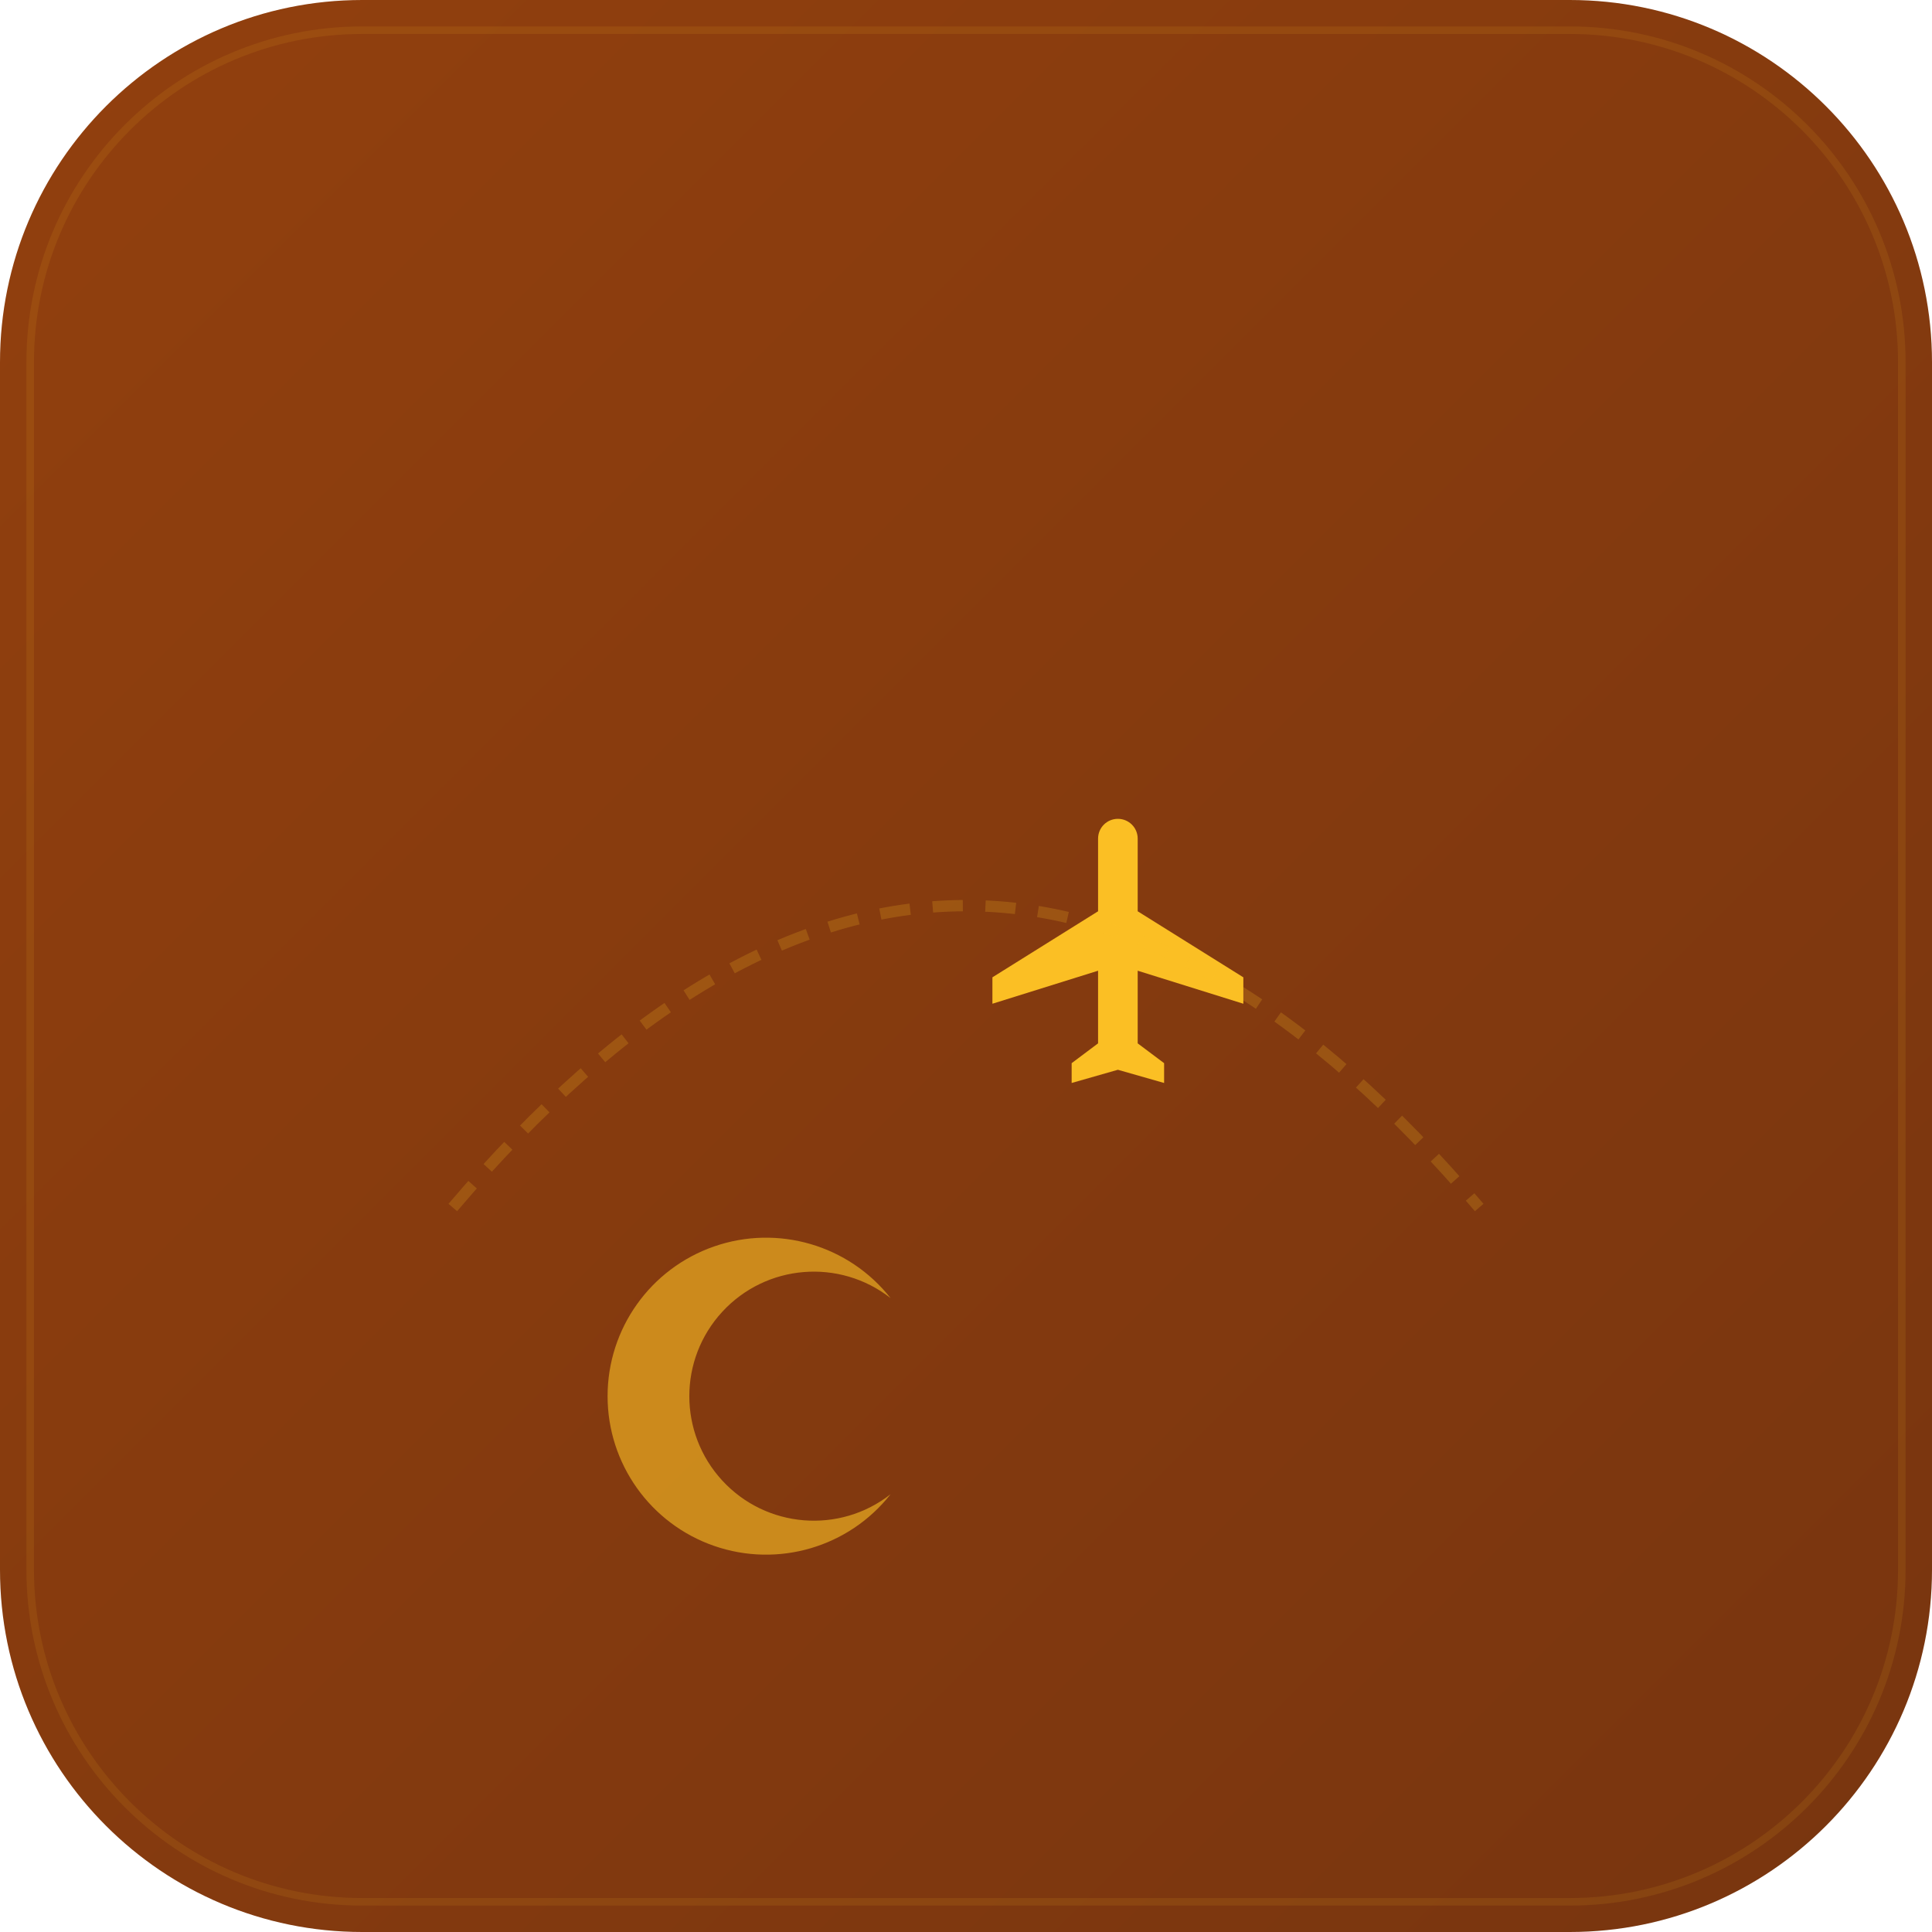
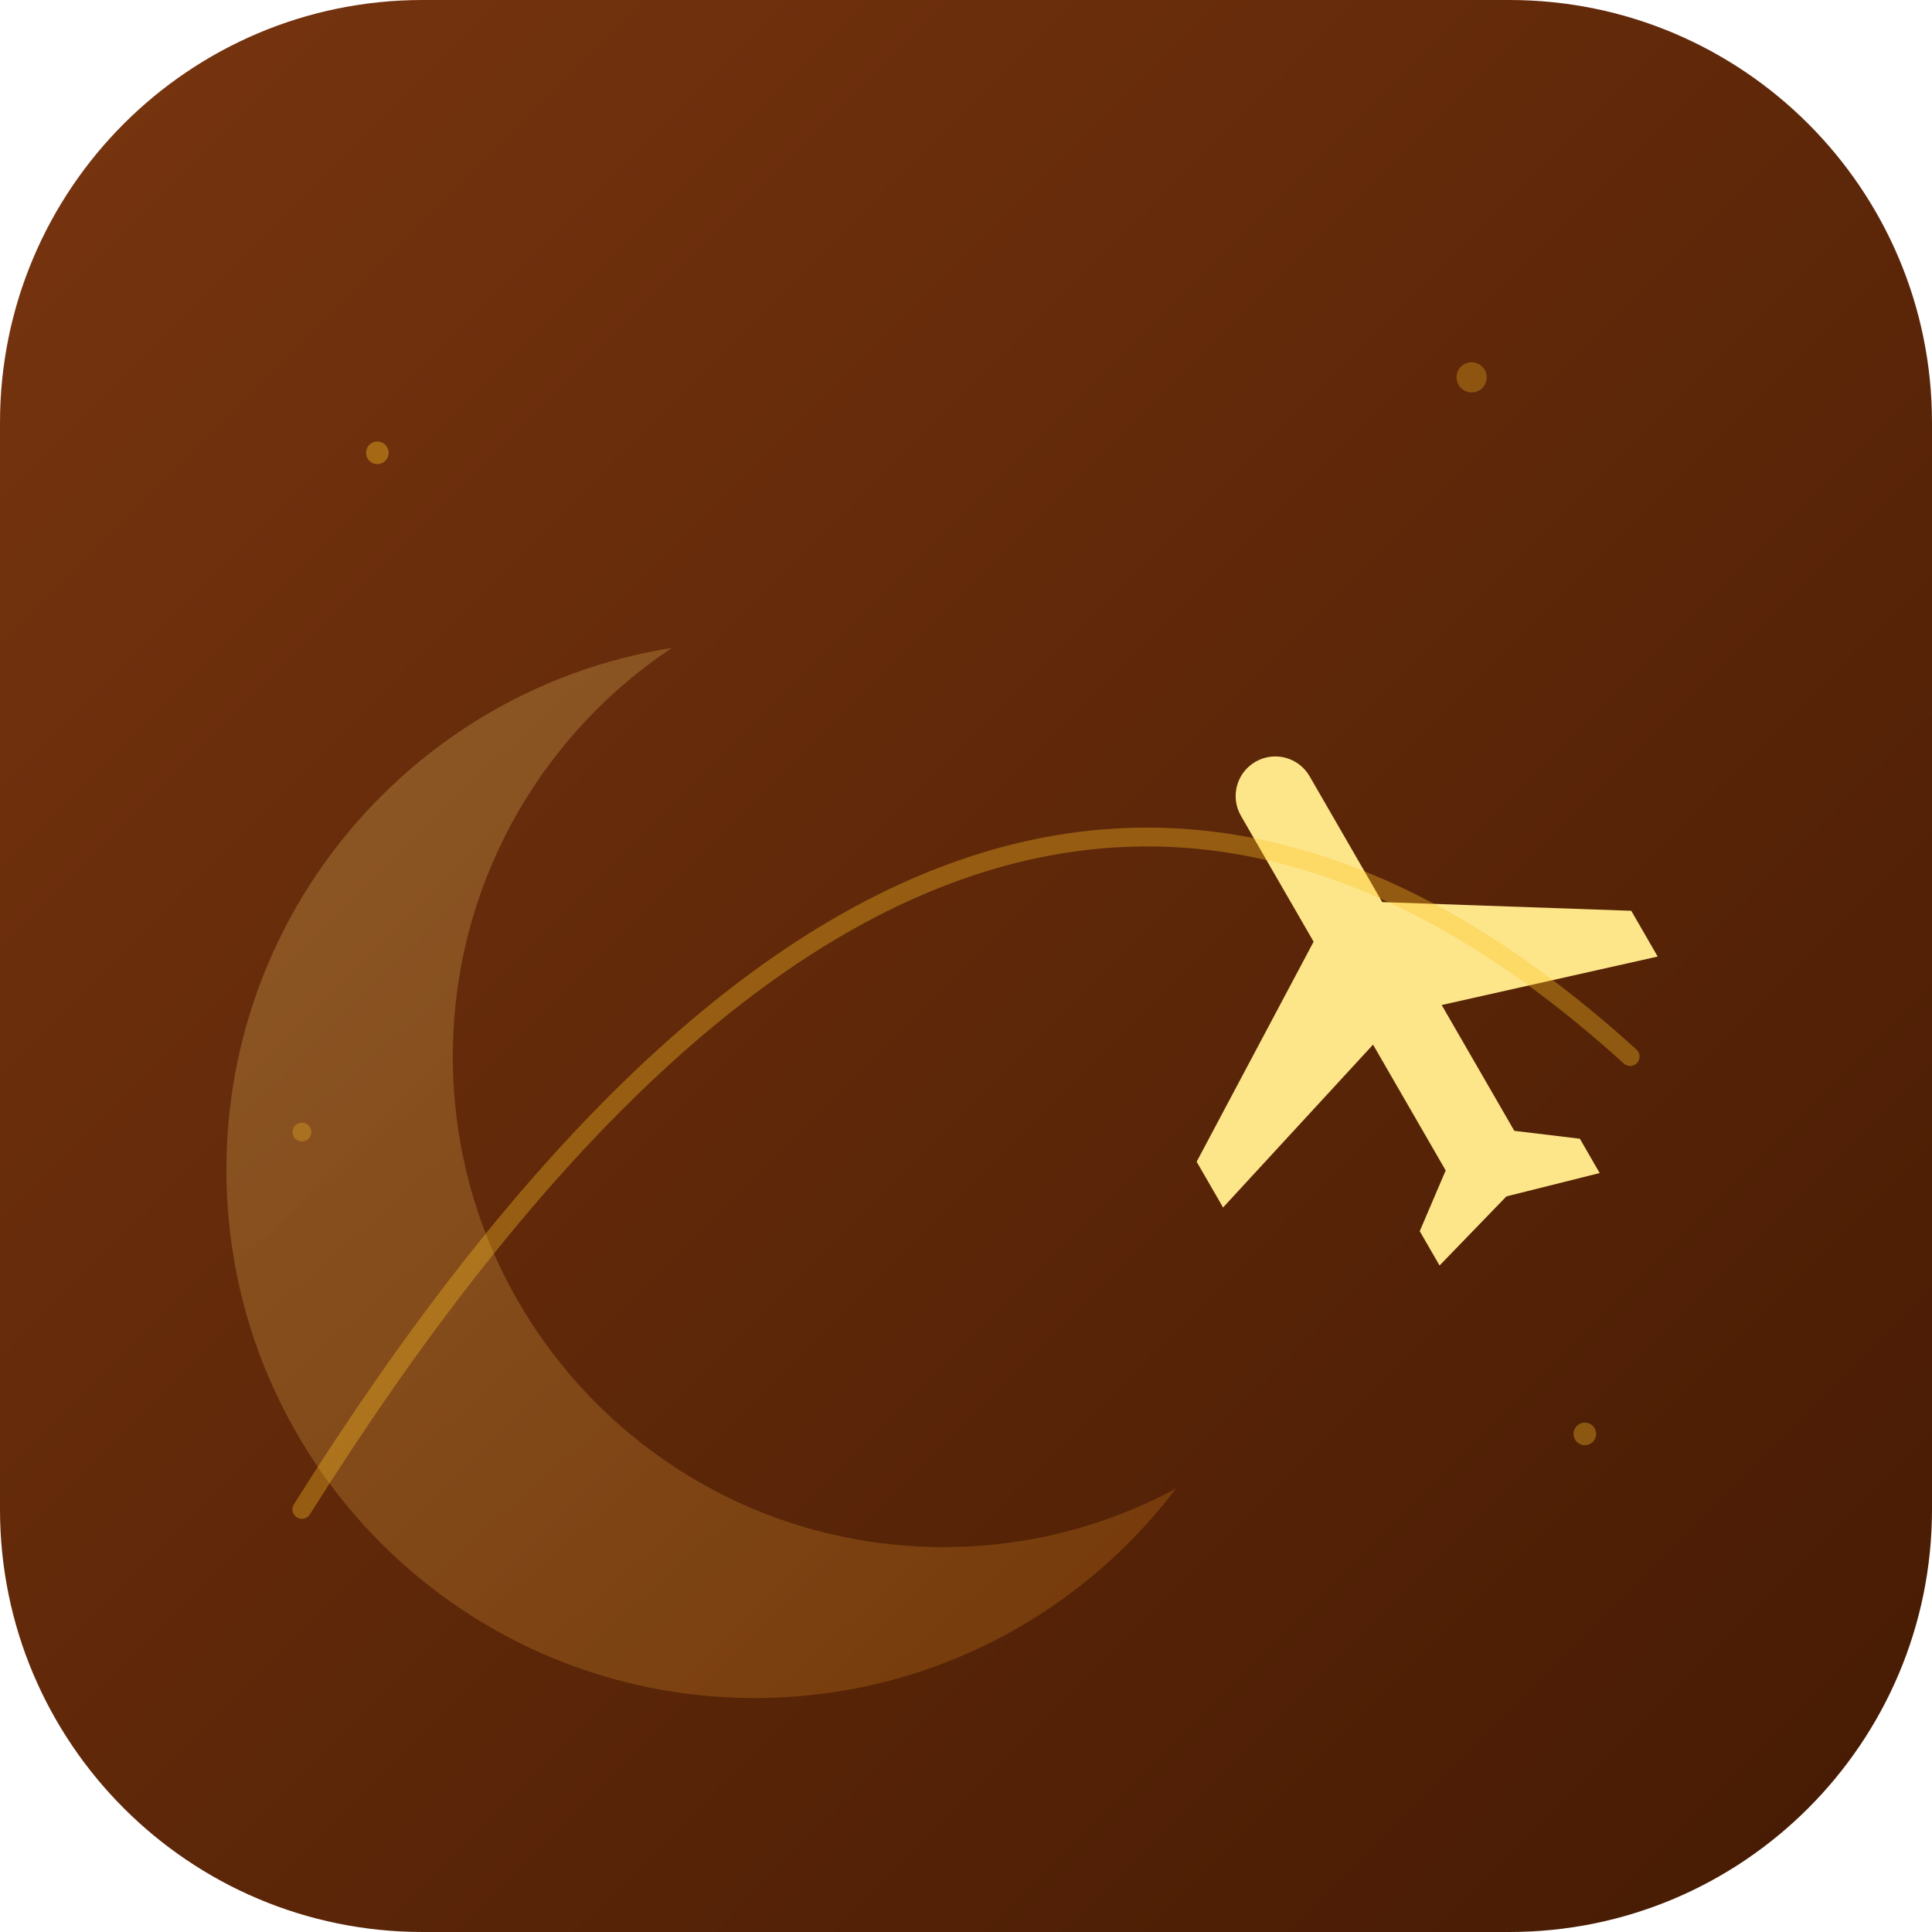
<svg xmlns="http://www.w3.org/2000/svg" width="512" height="512" viewBox="0 0 512 512">
  <defs>
    <linearGradient id="bg" x1="0" y1="0" x2="512" y2="512" gradientUnits="userSpaceOnUse">
-       <stop stop-color="#92400E" />
-       <stop offset="1" stop-color="#78350F" />
+       <stop stop-color="#78350F" />
+       <stop offset="1" stop-color="#451A03" />
+     </linearGradient>
+     <linearGradient id="gold" x1="100" y1="80" x2="400" y2="420" gradientUnits="userSpaceOnUse">
+       <stop stop-color="#FDE68A" />
+       <stop offset="1" stop-color="#D97706" />
    </linearGradient>
  </defs>
-   <rect width="512" height="512" rx="96" fill="url(#bg)" />
-   <rect x="8" y="8" width="496" height="496" rx="88" fill="none" stroke="#FBBF24" stroke-opacity="0.1" stroke-width="2" />
-   <g transform="translate(256,210) scale(3.5)">
-     <path d="M21 16v-2l-8-5V3.5c0-.83-.67-1.5-1.5-1.5S10 2.67 10 3.5V9l-8 5v2l8-2.5V19l-2 1.5V22l3.5-1 3.5 1v-1.5L13 19v-5.5l8 2.5z" fill="#FBBF24" />
+   <rect width="512" height="512" rx="112" fill="url(#bg)" />
+   <circle cx="200" cy="310" r="140" fill="url(#gold)" opacity="0.25" />
+   <circle cx="250" cy="280" r="130" fill="url(#bg)" />
+   <g transform="translate(256,230) rotate(-30) scale(7)">
+     <path d="M21 16v-2l-8-5V3.5c0-.83-.67-1.5-1.5-1.5S10 2.67 10 3.5V9l-8 5v2l8-2.5V19l-2 1.5V22l3.5-1 3.5 1v-1.5L13 19v-5.5l8 2.5z" fill="url(#gold)" />
  </g>
-   <g transform="translate(256,370)">
-     <path d="M0 0a42 42 0 1 1 0-52 33 33 0 1 0 0 52z" fill="#FBBF24" opacity="0.6" transform="translate(-20,26)" />
-   </g>
-   <path d="M120 320 Q 256 160 392 320" fill="none" stroke="#FBBF24" stroke-opacity="0.2" stroke-width="3" stroke-dasharray="8 6" />
+   <path d="M80 400 Q 256 120 432 280" fill="none" stroke="#FBBF24" stroke-opacity="0.35" stroke-width="5" stroke-linecap="round" />
+   <circle cx="100" cy="120" r="3" fill="#FBBF24" opacity="0.4" />
+   <circle cx="390" cy="100" r="4" fill="#FBBF24" opacity="0.3" />
+   <circle cx="420" cy="380" r="3" fill="#FBBF24" opacity="0.35" />
+   <circle cx="80" cy="300" r="2.5" fill="#FBBF24" opacity="0.3" />
</svg>
